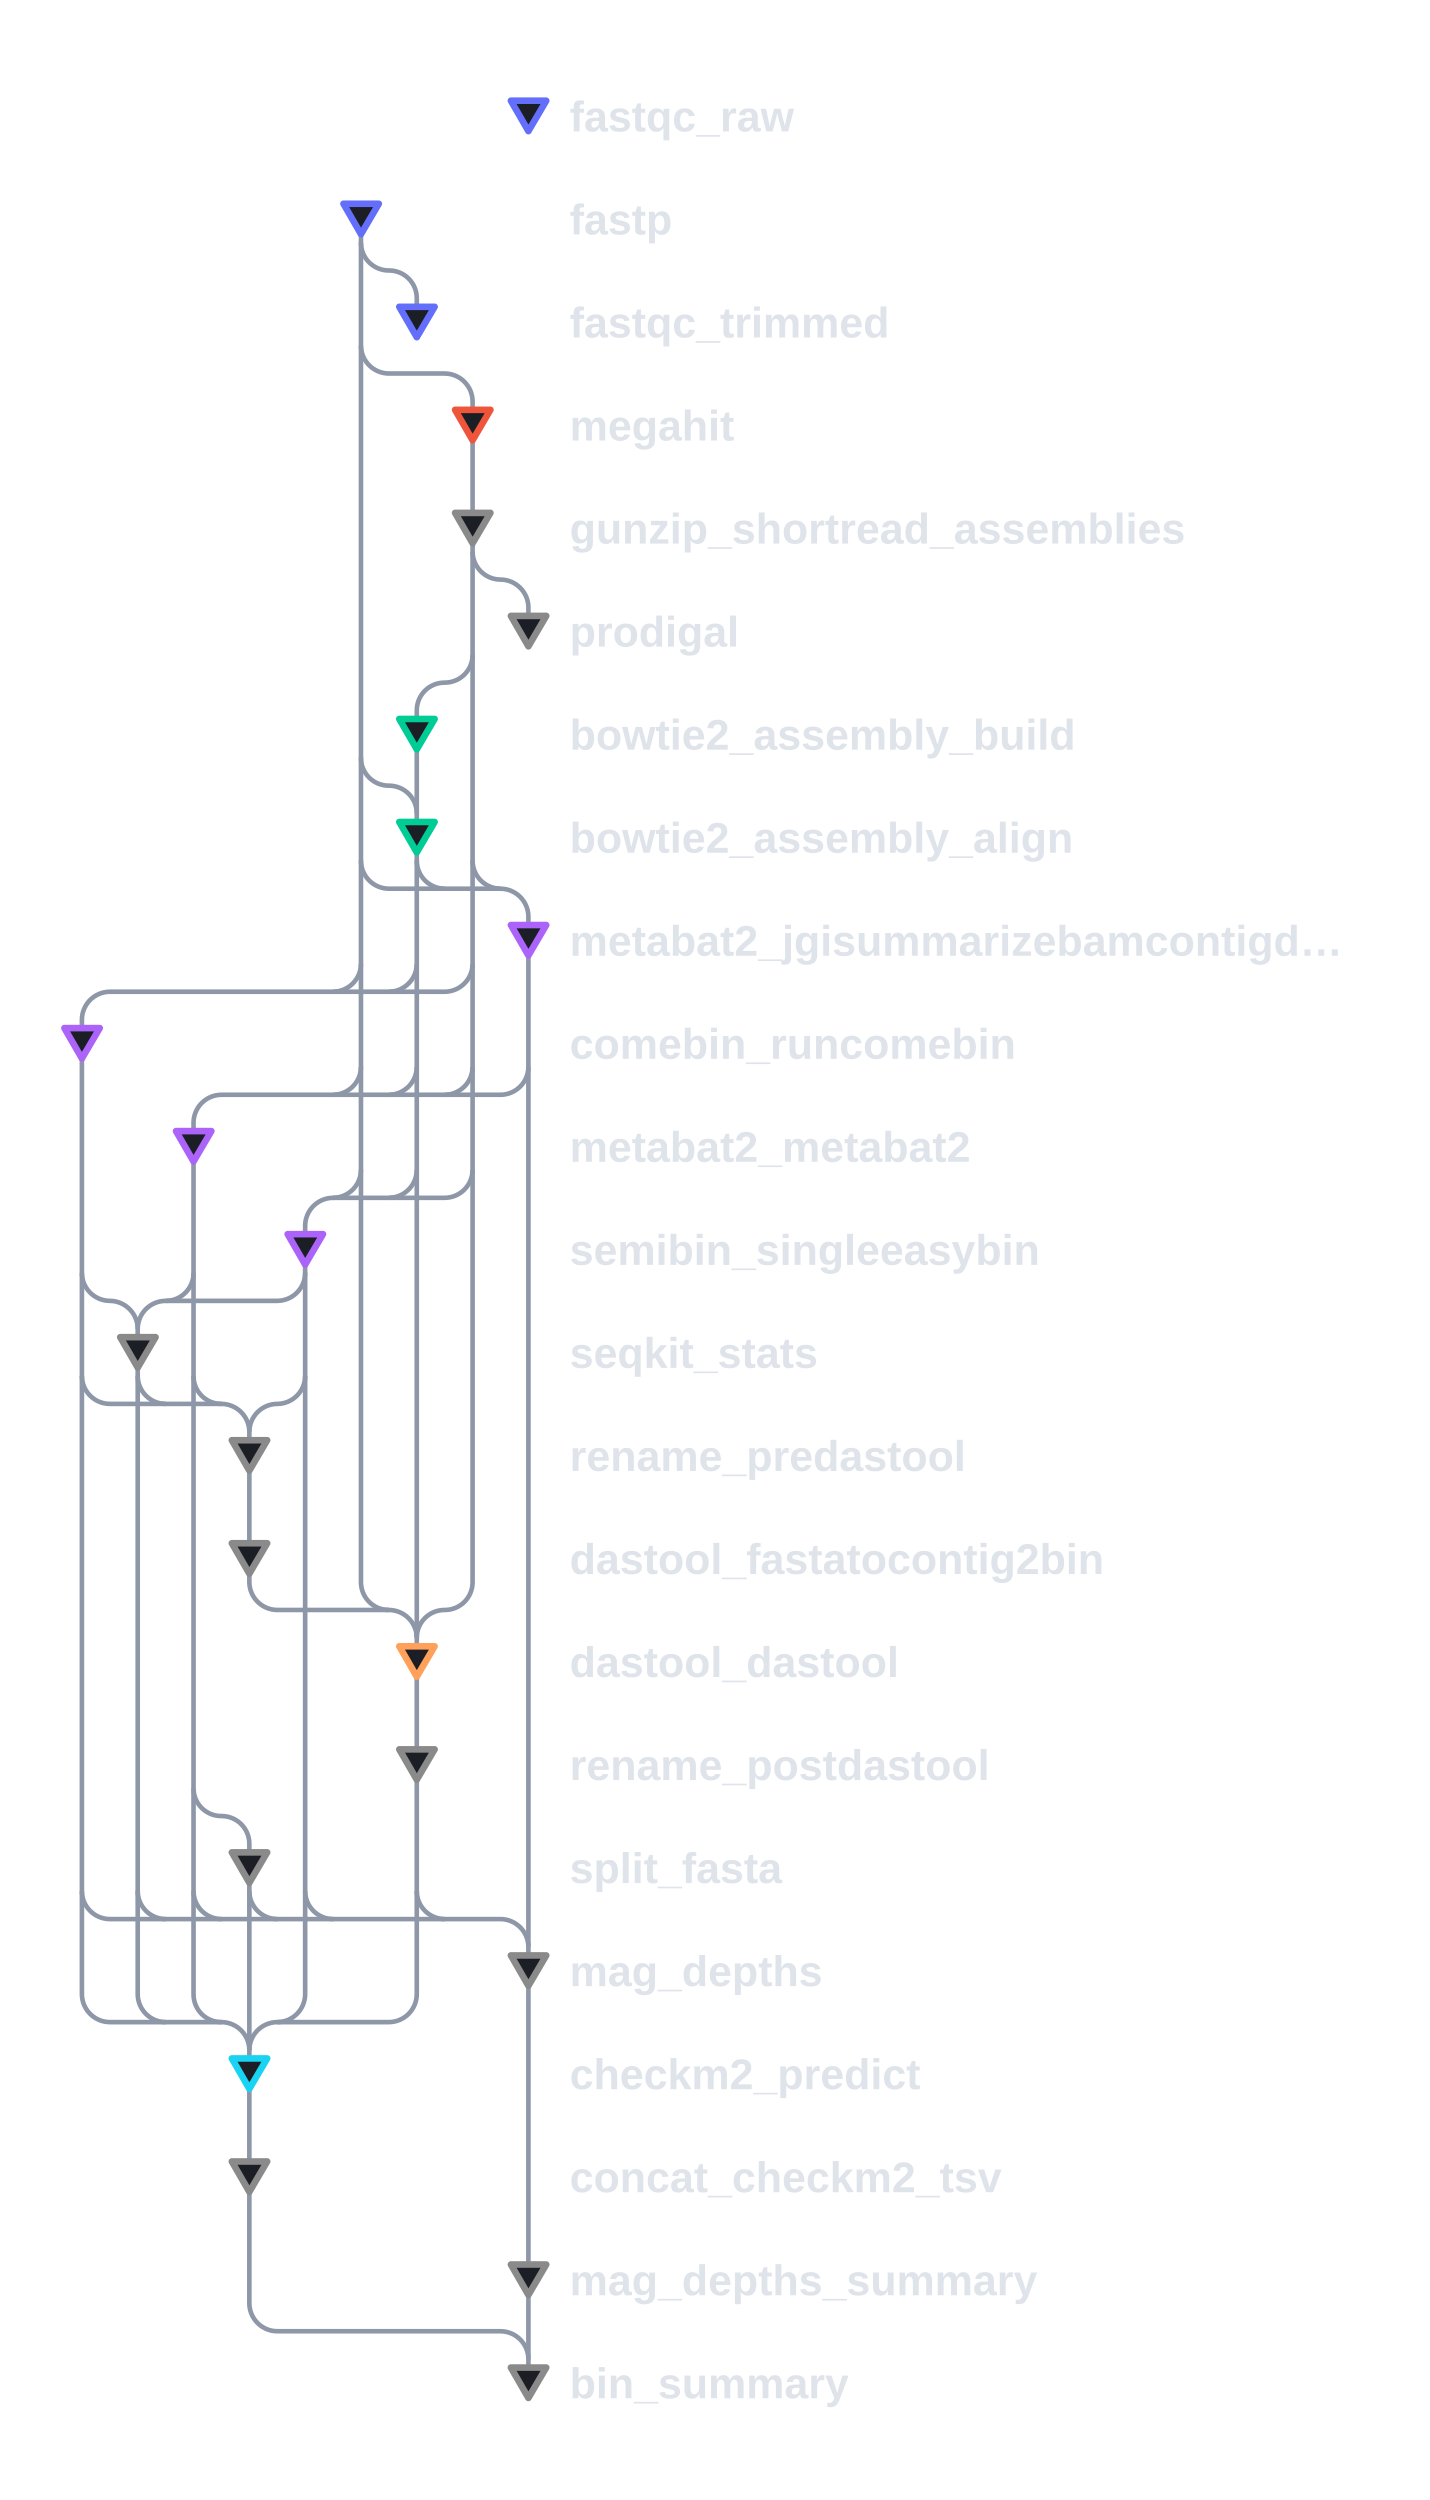
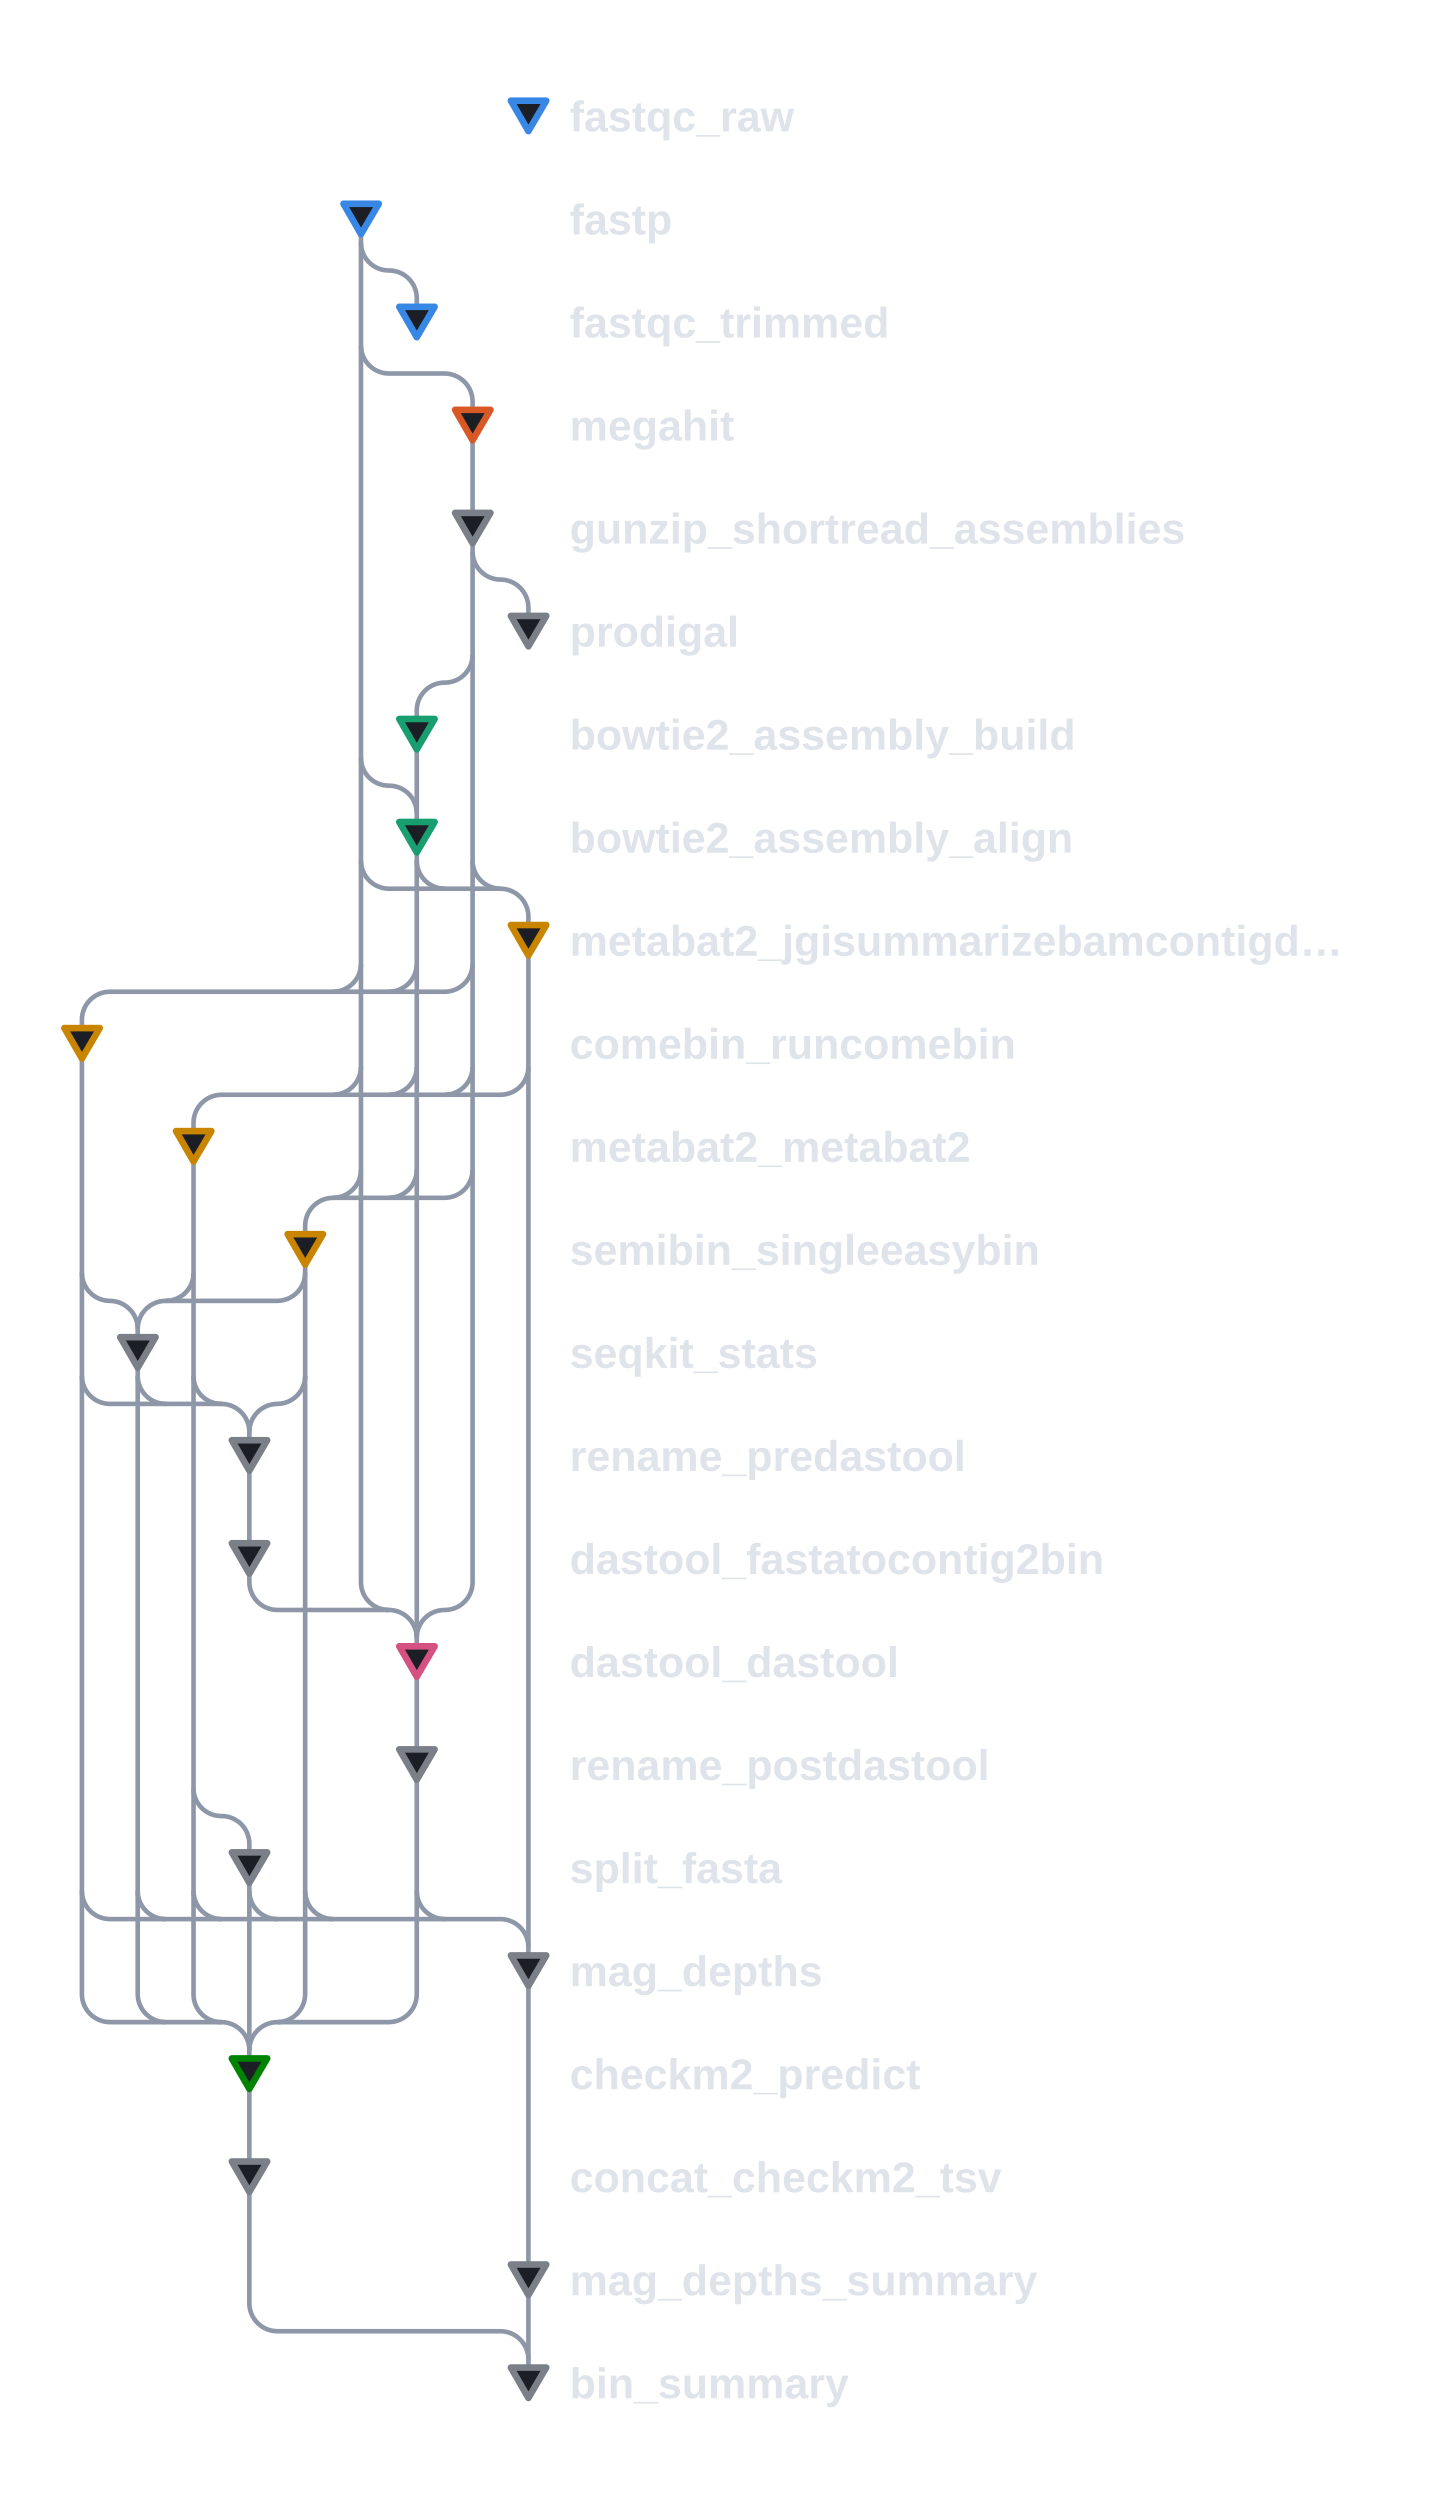
<svg xmlns="http://www.w3.org/2000/svg" width="433" height="757" viewBox="0 0 433 757">
  <g fill="none" stroke="#8D97A8" stroke-width="1.4" stroke-linejoin="round" stroke-linecap="butt">
    <path d="M 109.3,70.9 L 109.3,73.5 L 109.3,104.7 L 109.3,229.4 L 109.3,260.6 L 109.3,291.9 L 109.3,323.1 L 109.3,354.2 L 109.3,479.1 A 8.4,8.4 0 0 0 117.8,487.5" />
    <path d="M 126.2,92.9 L 126.2,90.3 A 8.4,8.4 0 0 0 117.8,81.9 A 8.4,8.4 0 0 1 109.3,73.5" />
    <path d="M 126.2,217.7 L 126.2,215.2 A 8.4,8.4 0 0 1 134.7,206.7 A 8.4,8.4 0 0 0 143.1,198.2" />
    <path d="M 126.2,226.9 L 126.2,246.3 L 126.2,248.9" />
    <path d="M 126.2,258.1 L 126.2,260.6 L 126.2,291.9 L 126.2,323.1 L 126.2,354.2 L 126.2,495.9 L 126.2,498.5" />
    <path d="M 126.2,507.7 L 126.2,529.7" />
    <path d="M 126.2,538.9 L 126.2,572.6 L 126.2,603.9 A 8.5,8.5 0 0 1 117.8,612.3 L 84.0,612.3 A 8.5,8.5 0 0 0 75.5,620.8" />
    <path d="M 143.1,124.1 L 143.1,121.5 A 8.5,8.5 0 0 0 134.7,113.1 L 117.8,113.1 A 8.5,8.5 0 0 1 109.3,104.7" />
    <path d="M 143.1,133.3 L 143.1,155.3" />
    <path d="M 143.1,164.5 L 143.1,167.1 L 143.1,198.2 L 143.1,260.6 L 143.1,291.9 L 143.1,323.1 L 143.1,354.2 L 143.1,479.1 A 8.4,8.4 0 0 1 134.7,487.5 A 8.4,8.4 0 0 0 126.2,495.9" />
    <path d="M 160.0,186.5 L 160.0,183.9 A 8.5,8.5 0 0 0 151.6,175.5 A 8.5,8.5 0 0 1 143.1,167.1" />
    <path d="M 160.0,280.1 L 160.0,277.6 A 8.5,8.5 0 0 0 151.6,269.1 L 134.7,269.1 L 117.8,269.1 A 8.5,8.5 0 0 1 109.3,260.6" />
    <path d="M 160.0,289.3 L 160.0,323.1 L 160.0,589.5 L 160.0,592.1" />
    <path d="M 160.0,601.3 L 160.0,685.7" />
    <path d="M 160.0,694.9 L 160.0,714.4 L 160.0,716.9" />
    <path d="M 24.8,311.3 L 24.8,308.8 A 8.5,8.5 0 0 1 33.3,300.3 L 100.9,300.3 L 117.8,300.3 L 134.7,300.3 A 8.5,8.5 0 0 0 143.1,291.9" />
    <path d="M 24.8,320.5 L 24.8,385.4 L 24.8,416.6 L 24.8,572.6 L 24.8,603.9 A 8.5,8.5 0 0 0 33.3,612.3 L 50.2,612.3 L 67.1,612.3 A 8.5,8.5 0 0 1 75.5,620.8" />
    <path d="M 58.6,342.5 L 58.6,339.9 A 8.5,8.5 0 0 1 67.1,331.5 L 100.9,331.5 L 117.8,331.5 L 134.7,331.5 L 151.6,331.5 A 8.5,8.5 0 0 0 160.0,323.1" />
    <path d="M 58.6,351.7 L 58.6,385.4 L 58.6,416.6 L 58.6,541.5 L 58.6,572.6 L 58.6,603.9 A 8.4,8.4 0 0 0 67.1,612.3" />
    <path d="M 92.4,373.7 L 92.4,371.1 A 8.5,8.5 0 0 1 100.9,362.7 L 117.8,362.7 L 134.7,362.7 A 8.5,8.5 0 0 0 143.1,354.2" />
    <path d="M 92.4,382.9 L 92.4,385.4 L 92.4,416.6 L 92.4,572.6 L 92.4,603.9 A 8.5,8.5 0 0 1 84.0,612.3" />
    <path d="M 41.7,404.9 L 41.7,402.4 A 8.5,8.5 0 0 0 33.3,393.9 A 8.5,8.5 0 0 1 24.8,385.4" />
    <path d="M 41.7,414.1 L 41.7,416.6 L 41.7,572.6 L 41.7,603.9 A 8.5,8.5 0 0 0 50.2,612.3" />
    <path d="M 75.5,436.1 L 75.5,433.6 A 8.5,8.5 0 0 0 67.1,425.1 L 50.2,425.1 L 33.3,425.1 A 8.5,8.5 0 0 1 24.8,416.6" />
    <path d="M 75.5,445.3 L 75.5,467.3" />
    <path d="M 75.5,476.5 L 75.5,479.1 A 8.5,8.5 0 0 0 84.0,487.5 L 117.8,487.5 A 8.5,8.5 0 0 1 126.2,495.9" />
    <path d="M 75.5,560.9 L 75.5,558.4 A 8.4,8.4 0 0 0 67.1,549.9 A 8.4,8.4 0 0 1 58.6,541.5" />
    <path d="M 75.5,570.1 L 75.5,572.6 L 75.5,620.8 L 75.5,623.3" />
    <path d="M 75.5,632.5 L 75.5,654.5" />
    <path d="M 75.5,663.7 L 75.5,697.5 A 8.5,8.5 0 0 0 84.0,705.9 L 151.6,705.9 A 8.5,8.5 0 0 1 160.0,714.4" />
    <path d="M 109.3,229.4 A 8.4,8.4 0 0 0 117.8,237.9 A 8.4,8.4 0 0 1 126.2,246.3" />
    <path d="M 109.3,291.9 A 8.5,8.5 0 0 1 100.9,300.3" />
    <path d="M 109.3,323.1 A 8.5,8.5 0 0 1 100.9,331.5" />
    <path d="M 109.3,354.2 A 8.5,8.5 0 0 1 100.9,362.7" />
    <path d="M 143.1,260.6 A 8.5,8.5 0 0 0 151.6,269.1" />
    <path d="M 143.1,323.1 A 8.5,8.5 0 0 1 134.7,331.5" />
    <path d="M 126.2,260.6 A 8.5,8.5 0 0 0 134.7,269.1" />
    <path d="M 126.2,291.9 A 8.5,8.5 0 0 1 117.8,300.3" />
    <path d="M 126.2,323.1 A 8.5,8.5 0 0 1 117.8,331.5" />
    <path d="M 126.2,354.2 A 8.5,8.5 0 0 1 117.8,362.7" />
    <path d="M 24.8,572.6 A 8.5,8.5 0 0 0 33.3,581.1 L 50.2,581.1 L 67.1,581.1 L 84.0,581.1 L 100.9,581.1 L 134.7,581.1 L 151.6,581.1 A 8.5,8.5 0 0 1 160.0,589.5" />
    <path d="M 58.6,385.4 A 8.4,8.4 0 0 1 50.2,393.9" />
    <path d="M 41.7,402.4 A 8.5,8.5 0 0 1 50.2,393.9 L 84.0,393.9 A 8.5,8.5 0 0 0 92.4,385.4" />
    <path d="M 58.6,416.6 A 8.4,8.4 0 0 0 67.1,425.1" />
    <path d="M 58.6,572.6 A 8.5,8.5 0 0 0 67.1,581.1" />
    <path d="M 92.4,416.6 A 8.5,8.5 0 0 1 84.0,425.1 A 8.5,8.5 0 0 0 75.5,433.6" />
    <path d="M 92.4,572.6 A 8.5,8.5 0 0 0 100.9,581.1" />
    <path d="M 41.7,416.6 A 8.5,8.5 0 0 0 50.2,425.1" />
    <path d="M 41.7,572.6 A 8.5,8.5 0 0 0 50.2,581.1" />
    <path d="M 126.2,572.6 A 8.5,8.5 0 0 0 134.7,581.1" />
    <path d="M 75.5,572.6 A 8.5,8.5 0 0 0 84.0,581.1" />
  </g>
  <g>
-     <polygon points="154.7,30.5 165.4,30.5 160.0,39.7" fill="#1B1E24" stroke="#636EFA" stroke-width="2.0" stroke-linejoin="round" />
+     <polygon points="154.7,30.5 165.4,30.5 160.0,39.7" fill="#1B1E24" stroke="#3987e5" stroke-width="2.0" stroke-linejoin="round" />
    <text x="172.5" y="39.8" font-family="Arial" font-size="13" fill="#DFE3EA" font-weight="600" text-anchor="start">fastqc_raw</text>
  </g>
  <g>
-     <polygon points="104.0,61.7 114.7,61.7 109.3,70.9" fill="#1B1E24" stroke="#636EFA" stroke-width="2.0" stroke-linejoin="round" />
+     <polygon points="104.0,61.7 114.7,61.7 109.3,70.9" fill="#1B1E24" stroke="#3987e5" stroke-width="2.0" stroke-linejoin="round" />
    <text x="172.5" y="71.0" font-family="Arial" font-size="13" fill="#DFE3EA" font-weight="600" text-anchor="start">fastp</text>
  </g>
  <g>
-     <polygon points="120.9,92.9 131.6,92.9 126.2,102.1" fill="#1B1E24" stroke="#636EFA" stroke-width="2.0" stroke-linejoin="round" />
+     <polygon points="120.9,92.9 131.6,92.9 126.2,102.1" fill="#1B1E24" stroke="#3987e5" stroke-width="2.0" stroke-linejoin="round" />
    <text x="172.5" y="102.2" font-family="Arial" font-size="13" fill="#DFE3EA" font-weight="600" text-anchor="start">fastqc_trimmed</text>
  </g>
  <g>
-     <polygon points="137.8,124.1 148.5,124.1 143.1,133.3" fill="#1B1E24" stroke="#EF553B" stroke-width="2.0" stroke-linejoin="round" />
+     <polygon points="137.8,124.1 148.5,124.1 143.1,133.3" fill="#1B1E24" stroke="#d95926" stroke-width="2.0" stroke-linejoin="round" />
    <text x="172.5" y="133.4" font-family="Arial" font-size="13" fill="#DFE3EA" font-weight="600" text-anchor="start">megahit</text>
  </g>
  <g>
-     <polygon points="137.8,155.3 148.5,155.3 143.1,164.5" fill="#1B1E24" stroke="#8A8A8A" stroke-width="2.0" stroke-linejoin="round" />
+     <polygon points="137.8,155.3 148.5,155.3 143.1,164.5" fill="#1B1E24" stroke="#7a7f88" stroke-width="2.0" stroke-linejoin="round" />
    <text x="172.5" y="164.6" font-family="Arial" font-size="13" fill="#DFE3EA" font-weight="600" text-anchor="start">gunzip_shortread_assemblies</text>
  </g>
  <g>
-     <polygon points="154.7,186.5 165.4,186.5 160.0,195.7" fill="#1B1E24" stroke="#8A8A8A" stroke-width="2.0" stroke-linejoin="round" />
+     <polygon points="154.7,186.5 165.4,186.5 160.0,195.7" fill="#1B1E24" stroke="#7a7f88" stroke-width="2.0" stroke-linejoin="round" />
    <text x="172.5" y="195.8" font-family="Arial" font-size="13" fill="#DFE3EA" font-weight="600" text-anchor="start">prodigal</text>
  </g>
  <g>
-     <polygon points="120.9,217.7 131.6,217.7 126.2,226.9" fill="#1B1E24" stroke="#00CC96" stroke-width="2.0" stroke-linejoin="round" />
+     <polygon points="120.9,217.7 131.6,217.7 126.2,226.9" fill="#1B1E24" stroke="#199e70" stroke-width="2.0" stroke-linejoin="round" />
    <text x="172.5" y="227.0" font-family="Arial" font-size="13" fill="#DFE3EA" font-weight="600" text-anchor="start">bowtie2_assembly_build</text>
  </g>
  <g>
-     <polygon points="120.9,248.9 131.6,248.9 126.2,258.1" fill="#1B1E24" stroke="#00CC96" stroke-width="2.0" stroke-linejoin="round" />
+     <polygon points="120.9,248.9 131.6,248.9 126.2,258.1" fill="#1B1E24" stroke="#199e70" stroke-width="2.0" stroke-linejoin="round" />
    <text x="172.5" y="258.2" font-family="Arial" font-size="13" fill="#DFE3EA" font-weight="600" text-anchor="start">bowtie2_assembly_align</text>
  </g>
  <g>
-     <polygon points="154.7,280.1 165.4,280.1 160.0,289.3" fill="#1B1E24" stroke="#AB63FA" stroke-width="2.0" stroke-linejoin="round" />
+     <polygon points="154.7,280.1 165.4,280.1 160.0,289.3" fill="#1B1E24" stroke="#c98500" stroke-width="2.0" stroke-linejoin="round" />
    <text x="172.5" y="289.4" font-family="Arial" font-size="13" fill="#DFE3EA" font-weight="600" text-anchor="start">metabat2_jgisummarizebamcontigd…</text>
  </g>
  <g>
-     <polygon points="19.5,311.3 30.2,311.3 24.8,320.5" fill="#1B1E24" stroke="#AB63FA" stroke-width="2.0" stroke-linejoin="round" />
+     <polygon points="19.5,311.3 30.2,311.3 24.8,320.5" fill="#1B1E24" stroke="#c98500" stroke-width="2.0" stroke-linejoin="round" />
    <text x="172.5" y="320.6" font-family="Arial" font-size="13" fill="#DFE3EA" font-weight="600" text-anchor="start">comebin_runcomebin</text>
  </g>
  <g>
-     <polygon points="53.3,342.5 64.0,342.5 58.6,351.7" fill="#1B1E24" stroke="#AB63FA" stroke-width="2.0" stroke-linejoin="round" />
+     <polygon points="53.3,342.5 64.0,342.5 58.6,351.7" fill="#1B1E24" stroke="#c98500" stroke-width="2.0" stroke-linejoin="round" />
    <text x="172.5" y="351.8" font-family="Arial" font-size="13" fill="#DFE3EA" font-weight="600" text-anchor="start">metabat2_metabat2</text>
  </g>
  <g>
-     <polygon points="87.1,373.7 97.8,373.7 92.4,382.9" fill="#1B1E24" stroke="#AB63FA" stroke-width="2.0" stroke-linejoin="round" />
+     <polygon points="87.1,373.7 97.8,373.7 92.4,382.9" fill="#1B1E24" stroke="#c98500" stroke-width="2.0" stroke-linejoin="round" />
    <text x="172.5" y="383.0" font-family="Arial" font-size="13" fill="#DFE3EA" font-weight="600" text-anchor="start">semibin_singleeasybin</text>
  </g>
  <g>
-     <polygon points="36.4,404.9 47.1,404.9 41.7,414.1" fill="#1B1E24" stroke="#8A8A8A" stroke-width="2.0" stroke-linejoin="round" />
+     <polygon points="36.4,404.9 47.1,404.9 41.7,414.1" fill="#1B1E24" stroke="#7a7f88" stroke-width="2.0" stroke-linejoin="round" />
    <text x="172.5" y="414.2" font-family="Arial" font-size="13" fill="#DFE3EA" font-weight="600" text-anchor="start">seqkit_stats</text>
  </g>
  <g>
-     <polygon points="70.2,436.1 80.9,436.1 75.5,445.3" fill="#1B1E24" stroke="#8A8A8A" stroke-width="2.0" stroke-linejoin="round" />
+     <polygon points="70.2,436.1 80.9,436.1 75.5,445.3" fill="#1B1E24" stroke="#7a7f88" stroke-width="2.0" stroke-linejoin="round" />
    <text x="172.5" y="445.4" font-family="Arial" font-size="13" fill="#DFE3EA" font-weight="600" text-anchor="start">rename_predastool</text>
  </g>
  <g>
-     <polygon points="70.2,467.3 80.9,467.3 75.5,476.5" fill="#1B1E24" stroke="#8A8A8A" stroke-width="2.0" stroke-linejoin="round" />
+     <polygon points="70.2,467.3 80.9,467.3 75.5,476.5" fill="#1B1E24" stroke="#7a7f88" stroke-width="2.0" stroke-linejoin="round" />
    <text x="172.5" y="476.6" font-family="Arial" font-size="13" fill="#DFE3EA" font-weight="600" text-anchor="start">dastool_fastatocontig2bin</text>
  </g>
  <g>
-     <polygon points="120.9,498.5 131.6,498.5 126.2,507.7" fill="#1B1E24" stroke="#FFA15A" stroke-width="2.0" stroke-linejoin="round" />
+     <polygon points="120.9,498.5 131.6,498.5 126.2,507.7" fill="#1B1E24" stroke="#d55181" stroke-width="2.0" stroke-linejoin="round" />
    <text x="172.5" y="507.8" font-family="Arial" font-size="13" fill="#DFE3EA" font-weight="600" text-anchor="start">dastool_dastool</text>
  </g>
  <g>
-     <polygon points="120.9,529.7 131.6,529.7 126.2,538.9" fill="#1B1E24" stroke="#8A8A8A" stroke-width="2.0" stroke-linejoin="round" />
+     <polygon points="120.9,529.7 131.6,529.7 126.2,538.9" fill="#1B1E24" stroke="#7a7f88" stroke-width="2.0" stroke-linejoin="round" />
    <text x="172.5" y="539.0" font-family="Arial" font-size="13" fill="#DFE3EA" font-weight="600" text-anchor="start">rename_postdastool</text>
  </g>
  <g>
-     <polygon points="70.2,560.9 80.9,560.9 75.5,570.1" fill="#1B1E24" stroke="#8A8A8A" stroke-width="2.0" stroke-linejoin="round" />
+     <polygon points="70.2,560.9 80.9,560.9 75.5,570.1" fill="#1B1E24" stroke="#7a7f88" stroke-width="2.0" stroke-linejoin="round" />
    <text x="172.5" y="570.2" font-family="Arial" font-size="13" fill="#DFE3EA" font-weight="600" text-anchor="start">split_fasta</text>
  </g>
  <g>
-     <polygon points="154.7,592.1 165.4,592.1 160.0,601.3" fill="#1B1E24" stroke="#8A8A8A" stroke-width="2.0" stroke-linejoin="round" />
+     <polygon points="154.7,592.1 165.4,592.1 160.0,601.3" fill="#1B1E24" stroke="#7a7f88" stroke-width="2.0" stroke-linejoin="round" />
    <text x="172.5" y="601.4" font-family="Arial" font-size="13" fill="#DFE3EA" font-weight="600" text-anchor="start">mag_depths</text>
  </g>
  <g>
-     <polygon points="70.2,623.3 80.9,623.3 75.5,632.5" fill="#1B1E24" stroke="#19D3F3" stroke-width="2.0" stroke-linejoin="round" />
+     <polygon points="70.2,623.3 80.9,623.3 75.5,632.5" fill="#1B1E24" stroke="#008300" stroke-width="2.0" stroke-linejoin="round" />
    <text x="172.5" y="632.6" font-family="Arial" font-size="13" fill="#DFE3EA" font-weight="600" text-anchor="start">checkm2_predict</text>
  </g>
  <g>
-     <polygon points="70.2,654.5 80.9,654.5 75.5,663.7" fill="#1B1E24" stroke="#8A8A8A" stroke-width="2.0" stroke-linejoin="round" />
+     <polygon points="70.2,654.5 80.9,654.5 75.5,663.7" fill="#1B1E24" stroke="#7a7f88" stroke-width="2.0" stroke-linejoin="round" />
    <text x="172.5" y="663.8" font-family="Arial" font-size="13" fill="#DFE3EA" font-weight="600" text-anchor="start">concat_checkm2_tsv</text>
  </g>
  <g>
-     <polygon points="154.7,685.7 165.4,685.7 160.0,694.9" fill="#1B1E24" stroke="#8A8A8A" stroke-width="2.0" stroke-linejoin="round" />
+     <polygon points="154.7,685.7 165.4,685.7 160.0,694.9" fill="#1B1E24" stroke="#7a7f88" stroke-width="2.0" stroke-linejoin="round" />
    <text x="172.5" y="695.0" font-family="Arial" font-size="13" fill="#DFE3EA" font-weight="600" text-anchor="start">mag_depths_summary</text>
  </g>
  <g>
-     <polygon points="154.7,716.9 165.4,716.9 160.0,726.1" fill="#1B1E24" stroke="#8A8A8A" stroke-width="2.0" stroke-linejoin="round" />
+     <polygon points="154.7,716.9 165.4,716.9 160.0,726.1" fill="#1B1E24" stroke="#7a7f88" stroke-width="2.0" stroke-linejoin="round" />
    <text x="172.5" y="726.2" font-family="Arial" font-size="13" fill="#DFE3EA" font-weight="600" text-anchor="start">bin_summary</text>
  </g>
</svg>
